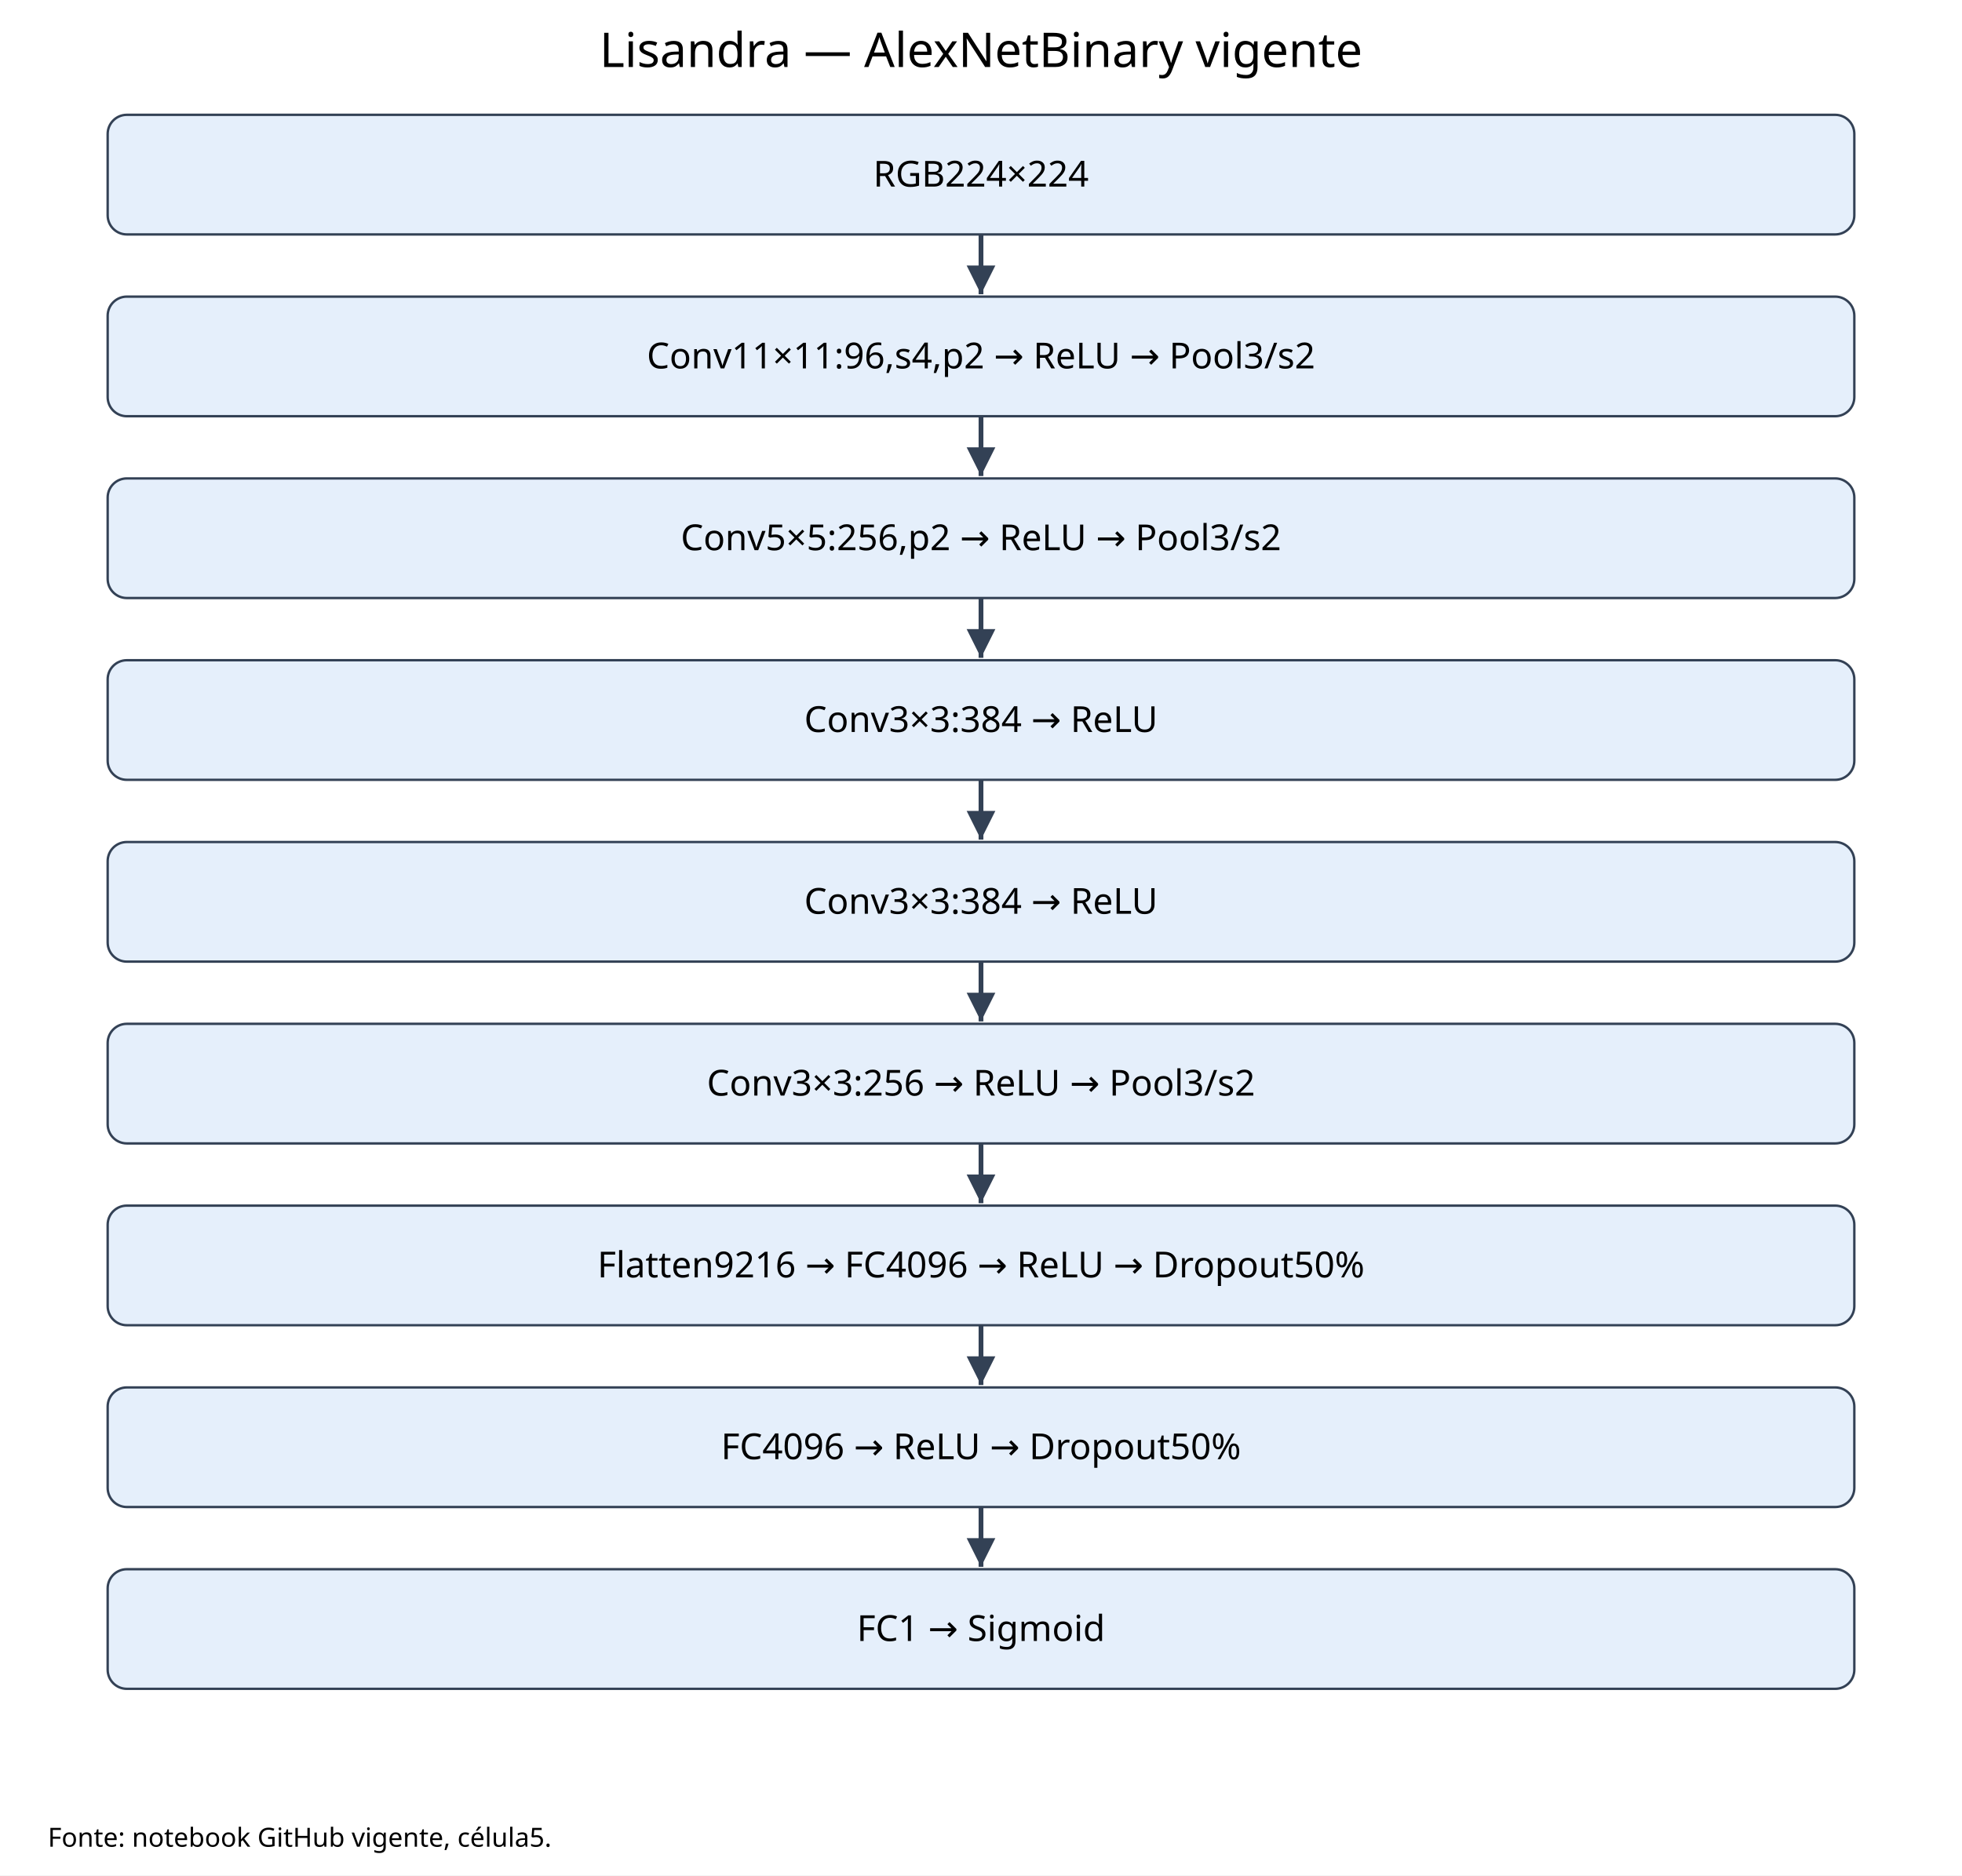
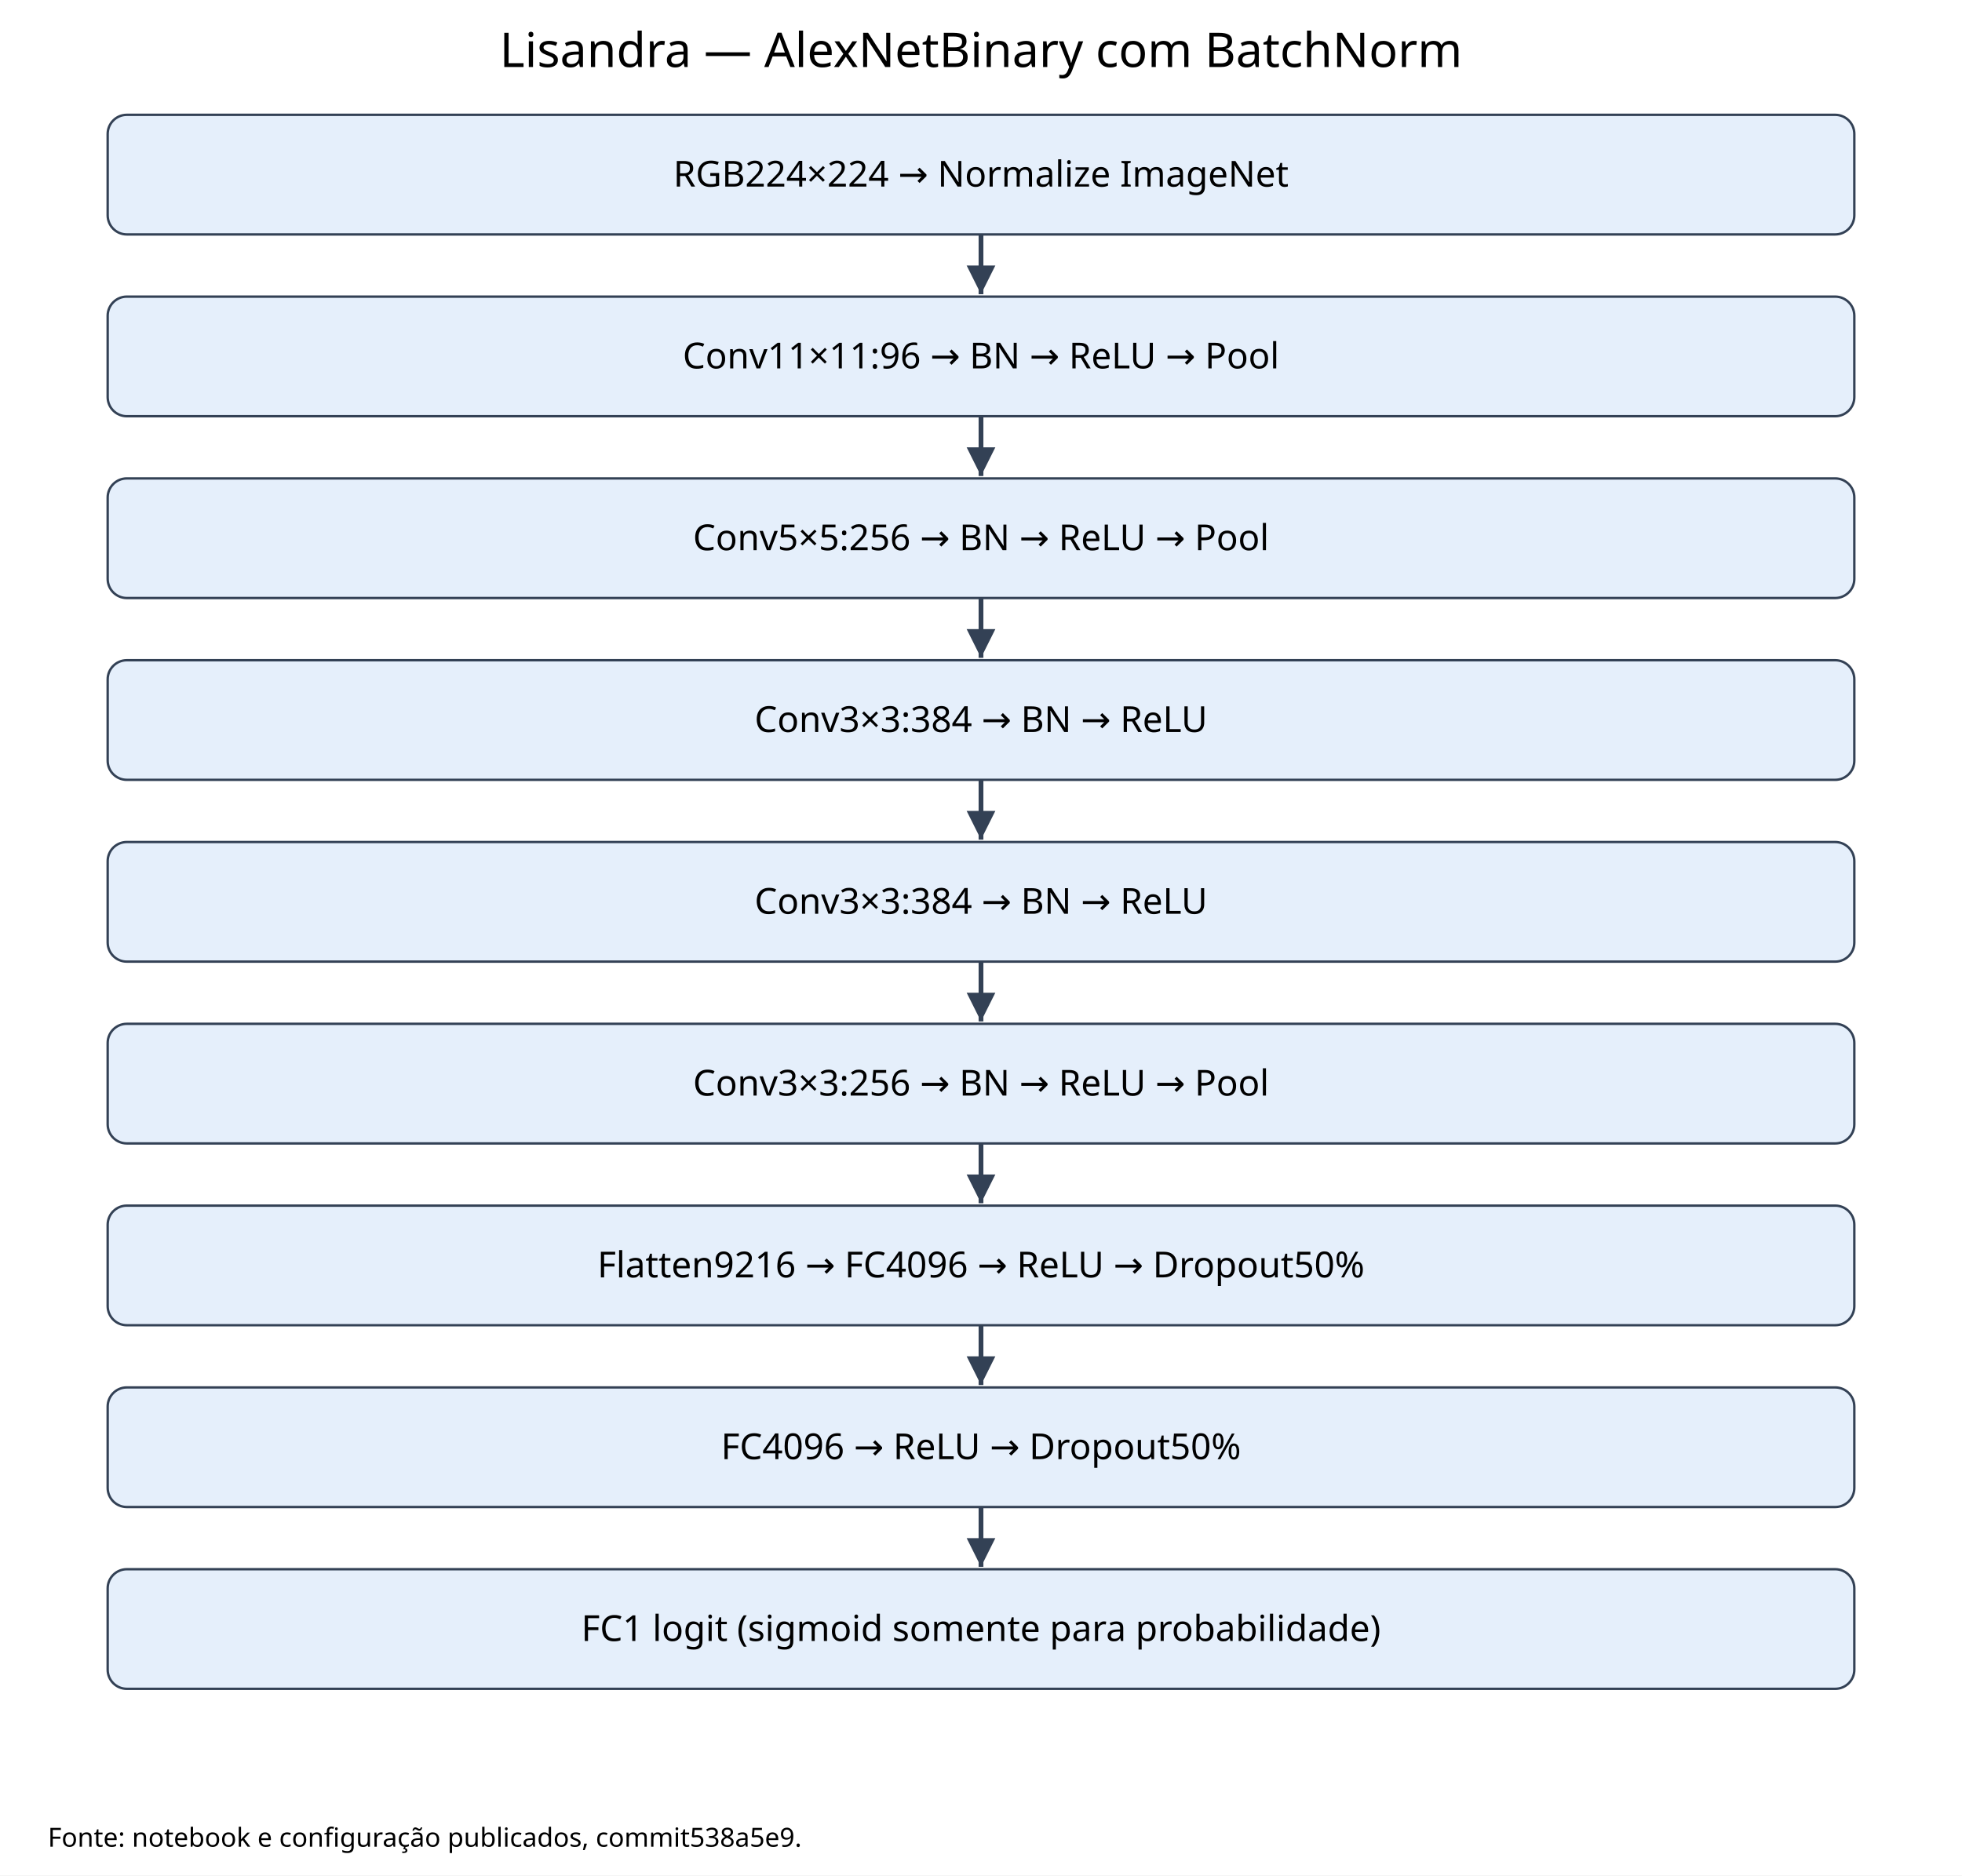
<svg xmlns="http://www.w3.org/2000/svg" width="820" height="784" viewBox="0 0 820 784">
  <defs>
    <marker id="a" markerWidth="8" markerHeight="8" refX="6" refY="3" orient="auto">
      <path d="M0,0 L6,3 L0,6" fill="#334155" />
    </marker>
  </defs>
  <rect width="100%" height="100%" fill="white" />
-   <text x="410" y="28" text-anchor="middle" font-family="sans-serif" font-size="20">Lisandra — AlexNetBinary vigente</text>
+   <text x="410" y="28" text-anchor="middle" font-family="sans-serif" font-size="20">Lisandra — AlexNetBinary com BatchNorm</text>
  <rect x="45" y="48" width="730" height="50" rx="8" fill="#e5effb" stroke="#334155" />
-   <text x="410" y="78" text-anchor="middle" font-family="sans-serif" font-size="15">RGB224×224</text>
+   <text x="410" y="78" text-anchor="middle" font-family="sans-serif" font-size="15">RGB224×224 → Normalize ImageNet</text>
  <path d="M410,98 V123" stroke="#334155" stroke-width="2" marker-end="url(#a)" />
  <rect x="45" y="124" width="730" height="50" rx="8" fill="#e5effb" stroke="#334155" />
-   <text x="410" y="154" text-anchor="middle" font-family="sans-serif" font-size="15">Conv11×11:96,s4,p2 → ReLU → Pool3/s2</text>
+   <text x="410" y="154" text-anchor="middle" font-family="sans-serif" font-size="15">Conv11×11:96 → BN → ReLU → Pool</text>
  <path d="M410,174 V199" stroke="#334155" stroke-width="2" marker-end="url(#a)" />
  <rect x="45" y="200" width="730" height="50" rx="8" fill="#e5effb" stroke="#334155" />
-   <text x="410" y="230" text-anchor="middle" font-family="sans-serif" font-size="15">Conv5×5:256,p2 → ReLU → Pool3/s2</text>
+   <text x="410" y="230" text-anchor="middle" font-family="sans-serif" font-size="15">Conv5×5:256 → BN → ReLU → Pool</text>
  <path d="M410,250 V275" stroke="#334155" stroke-width="2" marker-end="url(#a)" />
  <rect x="45" y="276" width="730" height="50" rx="8" fill="#e5effb" stroke="#334155" />
-   <text x="410" y="306" text-anchor="middle" font-family="sans-serif" font-size="15">Conv3×3:384 → ReLU</text>
+   <text x="410" y="306" text-anchor="middle" font-family="sans-serif" font-size="15">Conv3×3:384 → BN → ReLU</text>
  <path d="M410,326 V351" stroke="#334155" stroke-width="2" marker-end="url(#a)" />
  <rect x="45" y="352" width="730" height="50" rx="8" fill="#e5effb" stroke="#334155" />
-   <text x="410" y="382" text-anchor="middle" font-family="sans-serif" font-size="15">Conv3×3:384 → ReLU</text>
+   <text x="410" y="382" text-anchor="middle" font-family="sans-serif" font-size="15">Conv3×3:384 → BN → ReLU</text>
  <path d="M410,402 V427" stroke="#334155" stroke-width="2" marker-end="url(#a)" />
  <rect x="45" y="428" width="730" height="50" rx="8" fill="#e5effb" stroke="#334155" />
-   <text x="410" y="458" text-anchor="middle" font-family="sans-serif" font-size="15">Conv3×3:256 → ReLU → Pool3/s2</text>
+   <text x="410" y="458" text-anchor="middle" font-family="sans-serif" font-size="15">Conv3×3:256 → BN → ReLU → Pool</text>
  <path d="M410,478 V503" stroke="#334155" stroke-width="2" marker-end="url(#a)" />
  <rect x="45" y="504" width="730" height="50" rx="8" fill="#e5effb" stroke="#334155" />
  <text x="410" y="534" text-anchor="middle" font-family="sans-serif" font-size="15">Flatten9216 → FC4096 → ReLU → Dropout50%</text>
  <path d="M410,554 V579" stroke="#334155" stroke-width="2" marker-end="url(#a)" />
  <rect x="45" y="580" width="730" height="50" rx="8" fill="#e5effb" stroke="#334155" />
  <text x="410" y="610" text-anchor="middle" font-family="sans-serif" font-size="15">FC4096 → ReLU → Dropout50%</text>
  <path d="M410,630 V655" stroke="#334155" stroke-width="2" marker-end="url(#a)" />
  <rect x="45" y="656" width="730" height="50" rx="8" fill="#e5effb" stroke="#334155" />
-   <text x="410" y="686" text-anchor="middle" font-family="sans-serif" font-size="15">FC1 → Sigmoid</text>
-   <text x="20" y="772" font-family="sans-serif" font-size="11">Fonte: notebook GitHub vigente, célula5.</text>
+   <text x="410" y="686" text-anchor="middle" font-family="sans-serif" font-size="15">FC1 logit (sigmoid somente para probabilidade)</text>
+   <text x="20" y="772" font-family="sans-serif" font-size="11">Fonte: notebook e configuração publicados, commit538a5e9.</text>
</svg>
